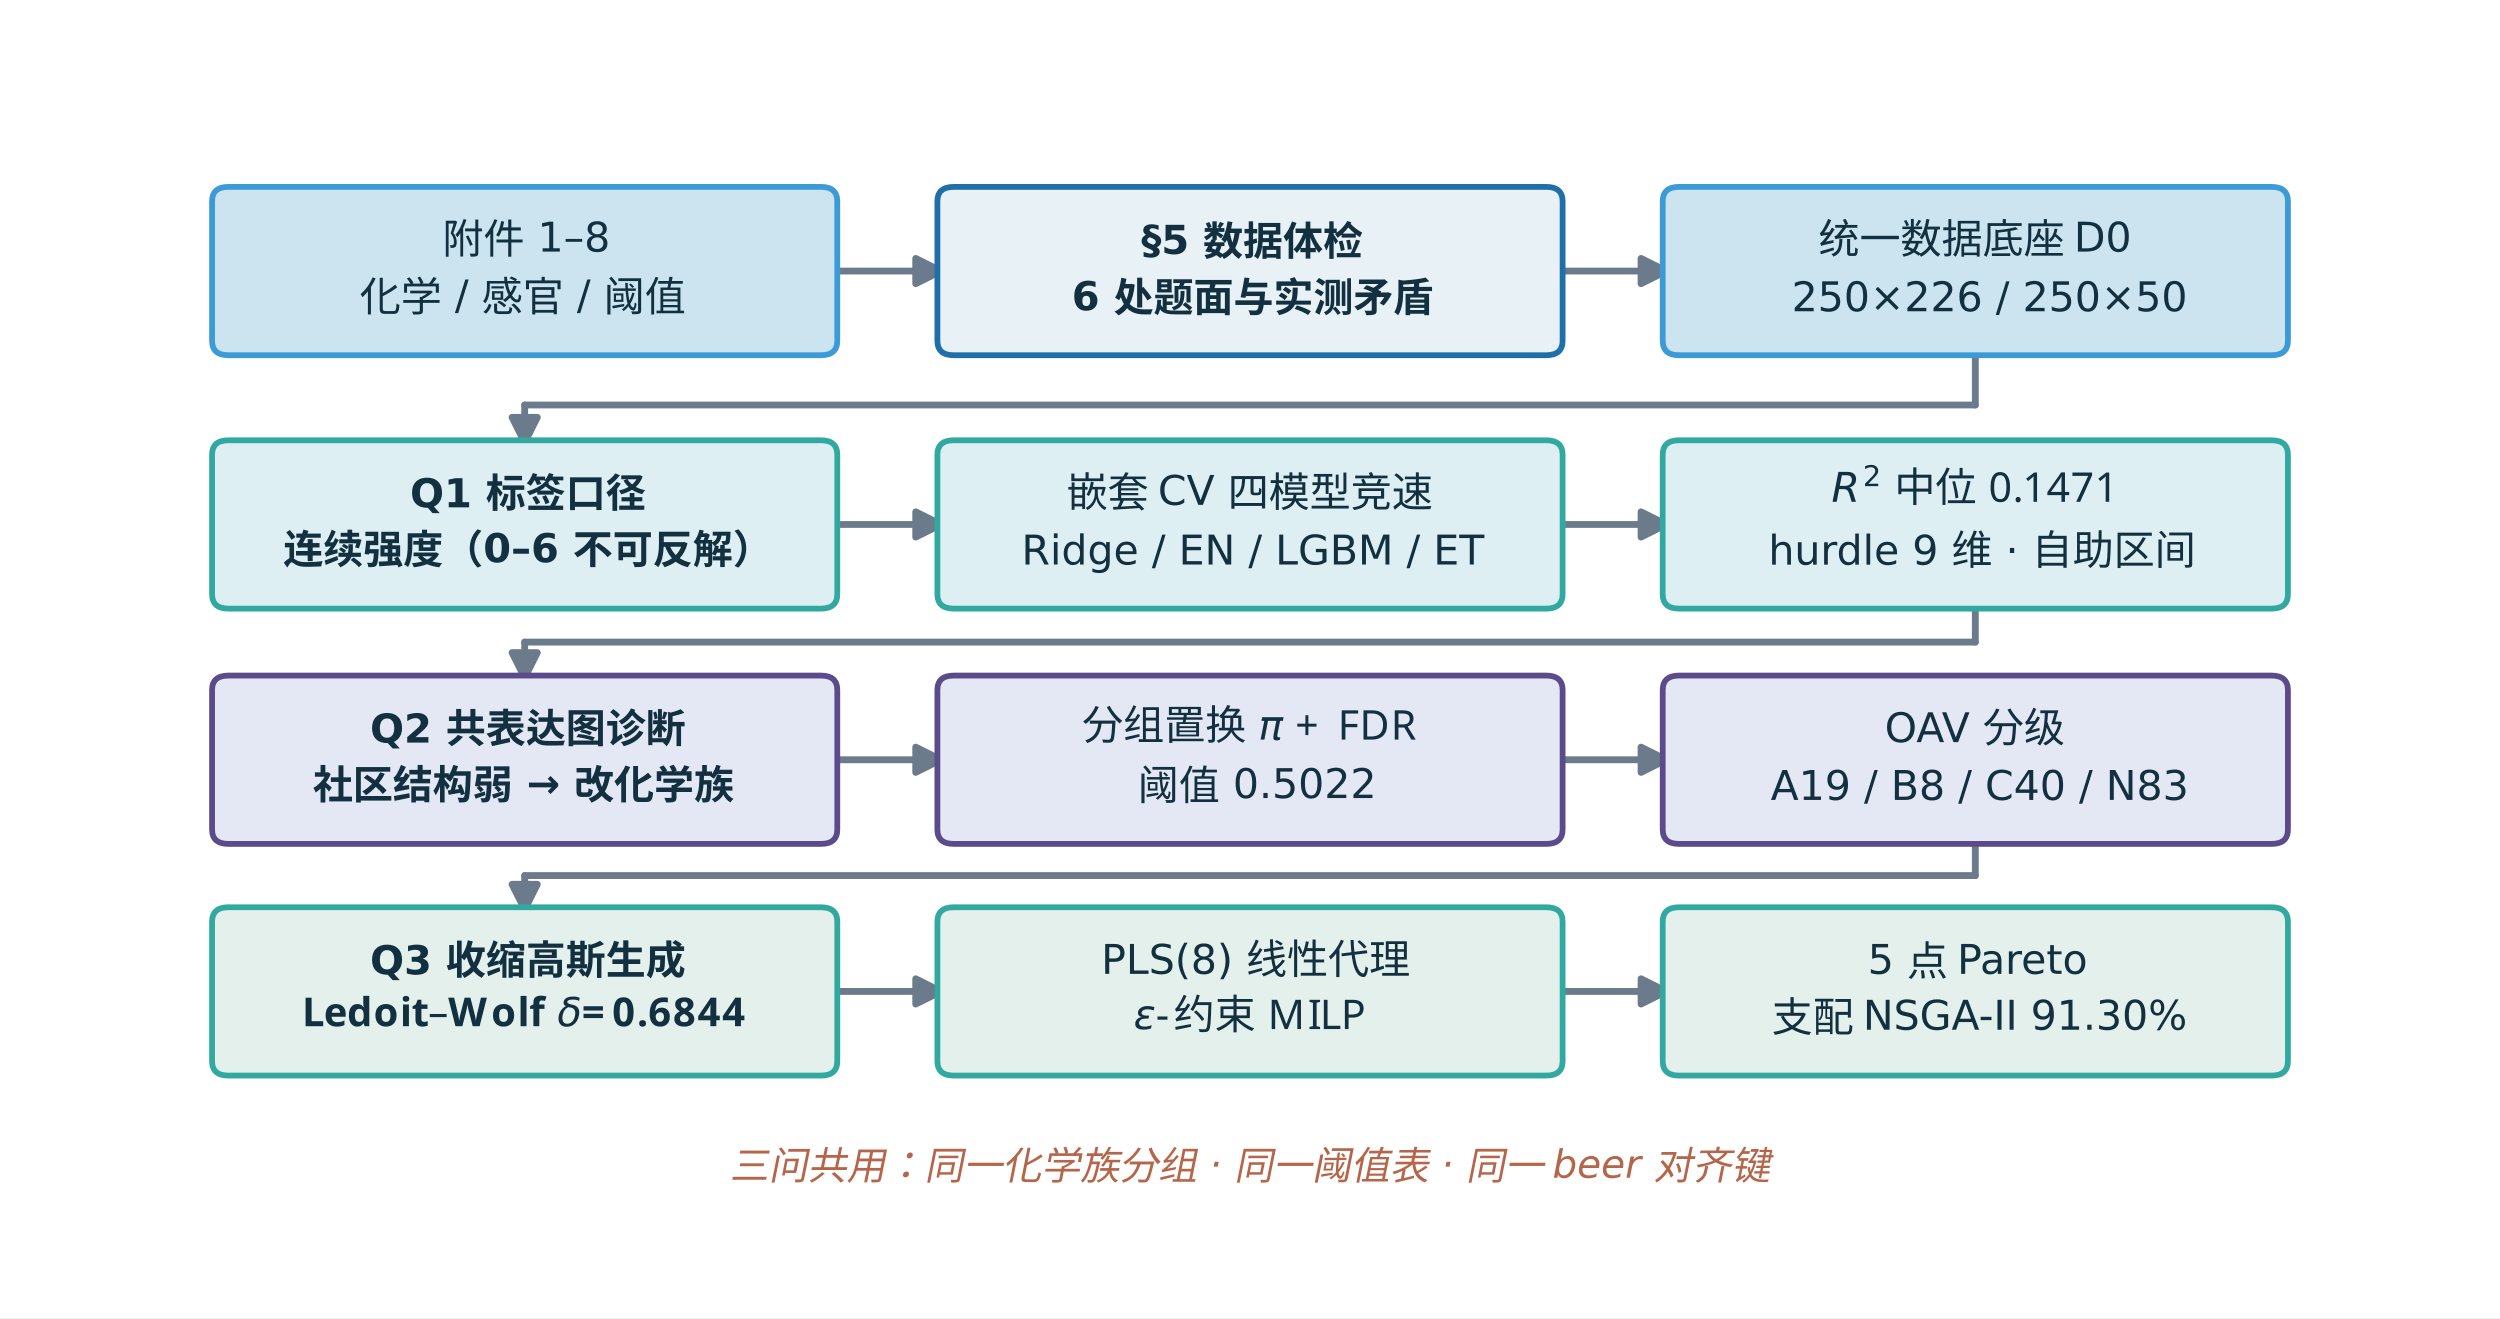
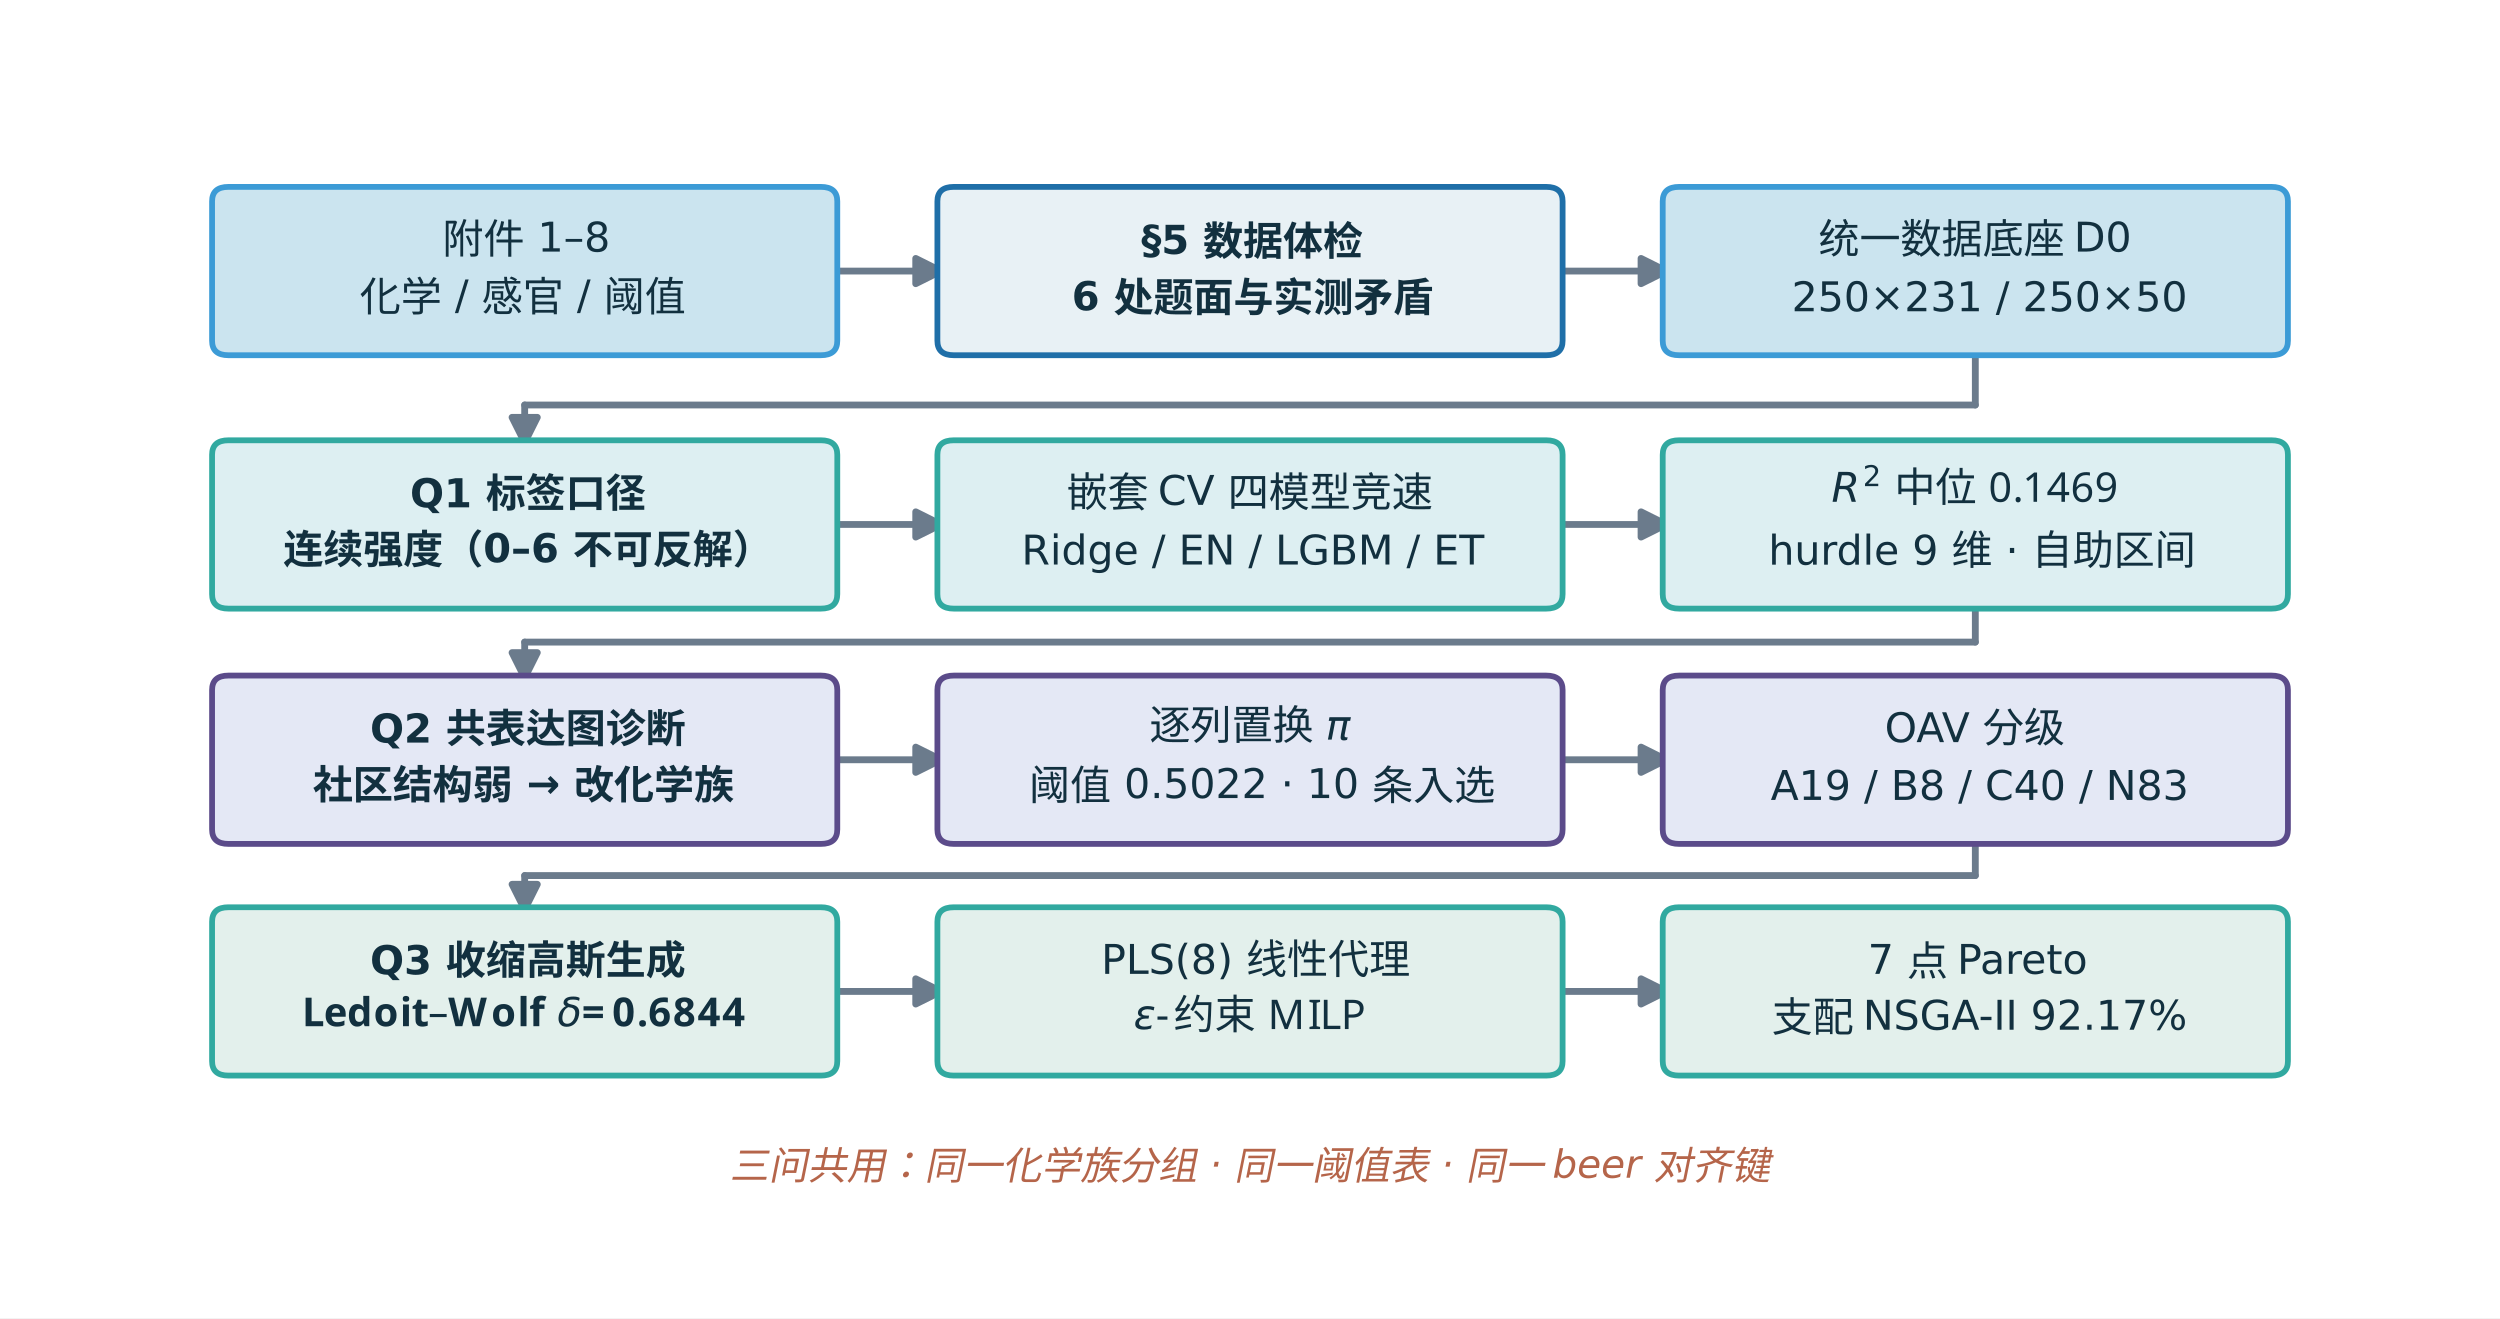
<svg xmlns="http://www.w3.org/2000/svg" width="475.2pt" height="250.56pt" viewBox="0 0 475.2 250.56" version="1.1">
  <defs>
    <style type="text/css">*{stroke-linejoin: round; stroke-linecap: butt}</style>
  </defs>
  <g id="figure_1">
    <g id="patch_1">
      <path d="M 0 250.56  L 475.2 250.56  L 475.2 0  L 0 0  z " style="fill: #ffffff" />
    </g>
    <g id="axes_1">
      <g id="patch_2">
        <path d="M 157.015 51.523  Q 168.665 51.523 178.863 51.523  " style="fill: none; stroke: #6b7b8c; stroke-width: 1.3; stroke-linecap: round" />
        <path d="M 174.063 49.123  L 178.863 51.523  L 174.063 53.923  z " style="fill: #6b7b8c; stroke: #6b7b8c; stroke-width: 1.3; stroke-linecap: round" />
      </g>
      <g id="patch_3">
        <path d="M 294.884 51.523  Q 306.535 51.523 316.732 51.523  " style="fill: none; stroke: #6b7b8c; stroke-width: 1.3; stroke-linecap: round" />
        <path d="M 311.932 49.123  L 316.732 51.523  L 311.932 53.923  z " style="fill: #6b7b8c; stroke: #6b7b8c; stroke-width: 1.3; stroke-linecap: round" />
      </g>
      <g id="patch_4">
        <path d="M 157.015 99.688  Q 168.665 99.688 178.863 99.688  " style="fill: none; stroke: #6b7b8c; stroke-width: 1.3; stroke-linecap: round" />
        <path d="M 174.063 97.288  L 178.863 99.688  L 174.063 102.088  z " style="fill: #6b7b8c; stroke: #6b7b8c; stroke-width: 1.3; stroke-linecap: round" />
      </g>
      <g id="patch_5">
        <path d="M 294.884 99.688  Q 306.535 99.688 316.732 99.688  " style="fill: none; stroke: #6b7b8c; stroke-width: 1.3; stroke-linecap: round" />
        <path d="M 311.932 97.288  L 316.732 99.688  L 311.932 102.088  z " style="fill: #6b7b8c; stroke: #6b7b8c; stroke-width: 1.3; stroke-linecap: round" />
      </g>
      <g id="patch_6">
        <path d="M 157.015 144.413  Q 168.665 144.413 178.863 144.413  " style="fill: none; stroke: #6b7b8c; stroke-width: 1.3; stroke-linecap: round" />
        <path d="M 174.063 142.013  L 178.863 144.413  L 174.063 146.813  z " style="fill: #6b7b8c; stroke: #6b7b8c; stroke-width: 1.3; stroke-linecap: round" />
      </g>
      <g id="patch_7">
        <path d="M 294.884 144.413  Q 306.535 144.413 316.732 144.413  " style="fill: none; stroke: #6b7b8c; stroke-width: 1.3; stroke-linecap: round" />
        <path d="M 311.932 142.013  L 316.732 144.413  L 311.932 146.813  z " style="fill: #6b7b8c; stroke: #6b7b8c; stroke-width: 1.3; stroke-linecap: round" />
      </g>
      <g id="patch_8">
        <path d="M 157.015 188.449  Q 168.665 188.449 178.863 188.449  " style="fill: none; stroke: #6b7b8c; stroke-width: 1.3; stroke-linecap: round" />
        <path d="M 174.063 186.049  L 178.863 188.449  L 174.063 190.849  z " style="fill: #6b7b8c; stroke: #6b7b8c; stroke-width: 1.3; stroke-linecap: round" />
      </g>
      <g id="patch_9">
        <path d="M 294.884 188.449  Q 306.535 188.449 316.732 188.449  " style="fill: none; stroke: #6b7b8c; stroke-width: 1.3; stroke-linecap: round" />
        <path d="M 311.932 186.049  L 316.732 188.449  L 311.932 190.849  z " style="fill: #6b7b8c; stroke: #6b7b8c; stroke-width: 1.3; stroke-linecap: round" />
      </g>
      <g id="line2d_1">
-         <path d="M 375.469 65.628  L 375.469 76.982  " clip-path="url(#pefc07643d8)" style="fill: none; stroke: #6b7b8c; stroke-width: 1.3; stroke-linecap: round" />
+         <path d="M 375.469 65.628  L 375.469 76.982  " clip-path="url(#p11c58265fc)" style="fill: none; stroke: #6b7b8c; stroke-width: 1.3; stroke-linecap: round" />
      </g>
      <g id="line2d_2">
-         <path d="M 375.469 76.982  L 99.731 76.982  " clip-path="url(#pefc07643d8)" style="fill: none; stroke: #6b7b8c; stroke-width: 1.3; stroke-linecap: round" />
+         <path d="M 375.469 76.982  L 99.731 76.982  " clip-path="url(#p11c58265fc)" style="fill: none; stroke: #6b7b8c; stroke-width: 1.3; stroke-linecap: round" />
      </g>
      <g id="patch_10">
        <path d="M 99.731 76.982  Q 99.731 81.282 99.731 84.129  " style="fill: none; stroke: #6b7b8c; stroke-width: 1.3; stroke-linecap: round" />
        <path d="M 102.131 79.329  L 99.731 84.129  L 97.331 79.329  z " style="fill: #6b7b8c; stroke: #6b7b8c; stroke-width: 1.3; stroke-linecap: round" />
      </g>
      <g id="line2d_3">
-         <path d="M 375.469 113.793  L 375.469 122.05  " clip-path="url(#pefc07643d8)" style="fill: none; stroke: #6b7b8c; stroke-width: 1.3; stroke-linecap: round" />
+         <path d="M 375.469 113.793  L 375.469 122.05  " clip-path="url(#p11c58265fc)" style="fill: none; stroke: #6b7b8c; stroke-width: 1.3; stroke-linecap: round" />
      </g>
      <g id="line2d_4">
-         <path d="M 375.469 122.05  L 99.731 122.05  " clip-path="url(#pefc07643d8)" style="fill: none; stroke: #6b7b8c; stroke-width: 1.3; stroke-linecap: round" />
+         <path d="M 375.469 122.05  L 99.731 122.05  " clip-path="url(#p11c58265fc)" style="fill: none; stroke: #6b7b8c; stroke-width: 1.3; stroke-linecap: round" />
      </g>
      <g id="patch_11">
        <path d="M 99.731 122.05  Q 99.731 126.179 99.731 128.854  " style="fill: none; stroke: #6b7b8c; stroke-width: 1.3; stroke-linecap: round" />
        <path d="M 102.131 124.054  L 99.731 128.854  L 97.331 124.054  z " style="fill: #6b7b8c; stroke: #6b7b8c; stroke-width: 1.3; stroke-linecap: round" />
      </g>
      <g id="line2d_5">
-         <path d="M 375.469 158.518  L 375.469 166.431  " clip-path="url(#pefc07643d8)" style="fill: none; stroke: #6b7b8c; stroke-width: 1.3; stroke-linecap: round" />
+         <path d="M 375.469 158.518  L 375.469 166.431  " clip-path="url(#p11c58265fc)" style="fill: none; stroke: #6b7b8c; stroke-width: 1.3; stroke-linecap: round" />
      </g>
      <g id="line2d_6">
-         <path d="M 375.469 166.431  L 99.731 166.431  " clip-path="url(#pefc07643d8)" style="fill: none; stroke: #6b7b8c; stroke-width: 1.3; stroke-linecap: round" />
+         <path d="M 375.469 166.431  L 99.731 166.431  " clip-path="url(#p11c58265fc)" style="fill: none; stroke: #6b7b8c; stroke-width: 1.3; stroke-linecap: round" />
      </g>
      <g id="patch_12">
        <path d="M 99.731 166.431  Q 99.731 170.387 99.731 172.89  " style="fill: none; stroke: #6b7b8c; stroke-width: 1.3; stroke-linecap: round" />
        <path d="M 102.131 168.09  L 99.731 172.89  L 97.331 168.09  z " style="fill: #6b7b8c; stroke: #6b7b8c; stroke-width: 1.3; stroke-linecap: round" />
      </g>
      <g id="patch_13">
-         <path d="M 43.418 67.521  L 156.044 67.521  Q 159.151 67.521 159.151 64.768  L 159.151 38.277  Q 159.151 35.525 156.044 35.525  L 43.418 35.525  Q 40.311 35.525 40.311 38.277  L 40.311 64.768  Q 40.311 67.521 43.418 67.521  z " clip-path="url(#pefc07643d8)" style="fill: #cbe4ef; stroke: #3c9bd6; stroke-width: 1.1; stroke-linejoin: miter" />
+         <path d="M 43.418 67.521  L 156.044 67.521  Q 159.151 67.521 159.151 64.768  L 159.151 38.277  Q 159.151 35.525 156.044 35.525  L 43.418 35.525  Q 40.311 35.525 40.311 38.277  L 40.311 64.768  Q 40.311 67.521 43.418 67.521  z " clip-path="url(#p11c58265fc)" style="fill: #cbe4ef; stroke: #3c9bd6; stroke-width: 1.1; stroke-linejoin: miter" />
      </g>
      <g id="patch_14">
-         <path d="M 181.287 67.521  L 293.913 67.521  Q 297.02 67.521 297.02 64.768  L 297.02 38.277  Q 297.02 35.525 293.913 35.525  L 181.287 35.525  Q 178.18 35.525 178.18 38.277  L 178.18 64.768  Q 178.18 67.521 181.287 67.521  z " clip-path="url(#pefc07643d8)" style="fill: #e8f1f5; stroke: #1f6fa8; stroke-width: 1.1; stroke-linejoin: miter" />
+         <path d="M 181.287 67.521  L 293.913 67.521  Q 297.02 67.521 297.02 64.768  L 297.02 38.277  Q 297.02 35.525 293.913 35.525  L 181.287 35.525  Q 178.18 35.525 178.18 38.277  L 178.18 64.768  Q 178.18 67.521 181.287 67.521  z " clip-path="url(#p11c58265fc)" style="fill: #e8f1f5; stroke: #1f6fa8; stroke-width: 1.1; stroke-linejoin: miter" />
      </g>
      <g id="patch_15">
-         <path d="M 319.156 67.521  L 431.782 67.521  Q 434.889 67.521 434.889 64.768  L 434.889 38.277  Q 434.889 35.525 431.782 35.525  L 319.156 35.525  Q 316.049 35.525 316.049 38.277  L 316.049 64.768  Q 316.049 67.521 319.156 67.521  z " clip-path="url(#pefc07643d8)" style="fill: #cbe4ef; stroke: #3c9bd6; stroke-width: 1.1; stroke-linejoin: miter" />
+         <path d="M 319.156 67.521  L 431.782 67.521  Q 434.889 67.521 434.889 64.768  L 434.889 38.277  Q 434.889 35.525 431.782 35.525  L 319.156 35.525  Q 316.049 35.525 316.049 38.277  L 316.049 64.768  Q 316.049 67.521 319.156 67.521  z " clip-path="url(#p11c58265fc)" style="fill: #cbe4ef; stroke: #3c9bd6; stroke-width: 1.1; stroke-linejoin: miter" />
      </g>
      <g id="patch_16">
-         <path d="M 43.418 115.686  L 156.044 115.686  Q 159.151 115.686 159.151 112.933  L 159.151 86.443  Q 159.151 83.69 156.044 83.69  L 43.418 83.69  Q 40.311 83.69 40.311 86.443  L 40.311 112.933  Q 40.311 115.686 43.418 115.686  z " clip-path="url(#pefc07643d8)" style="fill: #ddeff2; stroke: #31a9a0; stroke-width: 1.1; stroke-linejoin: miter" />
+         <path d="M 43.418 115.686  L 156.044 115.686  Q 159.151 115.686 159.151 112.933  L 159.151 86.443  Q 159.151 83.69 156.044 83.69  L 43.418 83.69  Q 40.311 83.69 40.311 86.443  L 40.311 112.933  Q 40.311 115.686 43.418 115.686  z " clip-path="url(#p11c58265fc)" style="fill: #ddeff2; stroke: #31a9a0; stroke-width: 1.1; stroke-linejoin: miter" />
      </g>
      <g id="patch_17">
-         <path d="M 181.287 115.686  L 293.913 115.686  Q 297.02 115.686 297.02 112.933  L 297.02 86.443  Q 297.02 83.69 293.913 83.69  L 181.287 83.69  Q 178.18 83.69 178.18 86.443  L 178.18 112.933  Q 178.18 115.686 181.287 115.686  z " clip-path="url(#pefc07643d8)" style="fill: #ddeff2; stroke: #31a9a0; stroke-width: 1.1; stroke-linejoin: miter" />
+         <path d="M 181.287 115.686  L 293.913 115.686  Q 297.02 115.686 297.02 112.933  L 297.02 86.443  Q 297.02 83.69 293.913 83.69  L 181.287 83.69  Q 178.18 83.69 178.18 86.443  L 178.18 112.933  Q 178.18 115.686 181.287 115.686  z " clip-path="url(#p11c58265fc)" style="fill: #ddeff2; stroke: #31a9a0; stroke-width: 1.1; stroke-linejoin: miter" />
      </g>
      <g id="patch_18">
-         <path d="M 319.156 115.686  L 431.782 115.686  Q 434.889 115.686 434.889 112.933  L 434.889 86.443  Q 434.889 83.69 431.782 83.69  L 319.156 83.69  Q 316.049 83.69 316.049 86.443  L 316.049 112.933  Q 316.049 115.686 319.156 115.686  z " clip-path="url(#pefc07643d8)" style="fill: #ddeff2; stroke: #31a9a0; stroke-width: 1.1; stroke-linejoin: miter" />
+         <path d="M 319.156 115.686  L 431.782 115.686  Q 434.889 115.686 434.889 112.933  L 434.889 86.443  Q 434.889 83.69 431.782 83.69  L 319.156 83.69  Q 316.049 83.69 316.049 86.443  L 316.049 112.933  Q 316.049 115.686 319.156 115.686  z " clip-path="url(#p11c58265fc)" style="fill: #ddeff2; stroke: #31a9a0; stroke-width: 1.1; stroke-linejoin: miter" />
      </g>
      <g id="patch_19">
-         <path d="M 43.418 160.41  L 156.044 160.41  Q 159.151 160.41 159.151 157.658  L 159.151 131.167  Q 159.151 128.415 156.044 128.415  L 43.418 128.415  Q 40.311 128.415 40.311 131.167  L 40.311 157.658  Q 40.311 160.41 43.418 160.41  z " clip-path="url(#pefc07643d8)" style="fill: #e4e8f5; stroke: #5b4b8a; stroke-width: 1.1; stroke-linejoin: miter" />
+         <path d="M 43.418 160.41  L 156.044 160.41  Q 159.151 160.41 159.151 157.658  L 159.151 131.167  Q 159.151 128.415 156.044 128.415  L 43.418 128.415  Q 40.311 128.415 40.311 131.167  L 40.311 157.658  Q 40.311 160.41 43.418 160.41  z " clip-path="url(#p11c58265fc)" style="fill: #e4e8f5; stroke: #5b4b8a; stroke-width: 1.1; stroke-linejoin: miter" />
      </g>
      <g id="patch_20">
-         <path d="M 181.287 160.41  L 293.913 160.41  Q 297.02 160.41 297.02 157.658  L 297.02 131.167  Q 297.02 128.415 293.913 128.415  L 181.287 128.415  Q 178.18 128.415 178.18 131.167  L 178.18 157.658  Q 178.18 160.41 181.287 160.41  z " clip-path="url(#pefc07643d8)" style="fill: #e4e8f5; stroke: #5b4b8a; stroke-width: 1.1; stroke-linejoin: miter" />
+         <path d="M 181.287 160.41  L 293.913 160.41  Q 297.02 160.41 297.02 157.658  L 297.02 131.167  Q 297.02 128.415 293.913 128.415  L 181.287 128.415  Q 178.18 128.415 178.18 131.167  L 178.18 157.658  Q 178.18 160.41 181.287 160.41  z " clip-path="url(#p11c58265fc)" style="fill: #e4e8f5; stroke: #5b4b8a; stroke-width: 1.1; stroke-linejoin: miter" />
      </g>
      <g id="patch_21">
-         <path d="M 319.156 160.41  L 431.782 160.41  Q 434.889 160.41 434.889 157.658  L 434.889 131.167  Q 434.889 128.415 431.782 128.415  L 319.156 128.415  Q 316.049 128.415 316.049 131.167  L 316.049 157.658  Q 316.049 160.41 319.156 160.41  z " clip-path="url(#pefc07643d8)" style="fill: #e4e8f5; stroke: #5b4b8a; stroke-width: 1.1; stroke-linejoin: miter" />
+         <path d="M 319.156 160.41  L 431.782 160.41  Q 434.889 160.41 434.889 157.658  L 434.889 131.167  Q 434.889 128.415 431.782 128.415  L 319.156 128.415  Q 316.049 128.415 316.049 131.167  L 316.049 157.658  Q 316.049 160.41 319.156 160.41  z " clip-path="url(#p11c58265fc)" style="fill: #e4e8f5; stroke: #5b4b8a; stroke-width: 1.1; stroke-linejoin: miter" />
      </g>
      <g id="patch_22">
-         <path d="M 43.418 204.447  L 156.044 204.447  Q 159.151 204.447 159.151 201.695  L 159.151 175.204  Q 159.151 172.452 156.044 172.452  L 43.418 172.452  Q 40.311 172.452 40.311 175.204  L 40.311 201.695  Q 40.311 204.447 43.418 204.447  z " clip-path="url(#pefc07643d8)" style="fill: #e3f0ec; stroke: #31a9a0; stroke-width: 1.1; stroke-linejoin: miter" />
+         <path d="M 43.418 204.447  L 156.044 204.447  Q 159.151 204.447 159.151 201.695  L 159.151 175.204  Q 159.151 172.452 156.044 172.452  L 43.418 172.452  Q 40.311 172.452 40.311 175.204  L 40.311 201.695  Q 40.311 204.447 43.418 204.447  z " clip-path="url(#p11c58265fc)" style="fill: #e3f0ec; stroke: #31a9a0; stroke-width: 1.1; stroke-linejoin: miter" />
      </g>
      <g id="patch_23">
-         <path d="M 181.287 204.447  L 293.913 204.447  Q 297.02 204.447 297.02 201.695  L 297.02 175.204  Q 297.02 172.452 293.913 172.452  L 181.287 172.452  Q 178.18 172.452 178.18 175.204  L 178.18 201.695  Q 178.18 204.447 181.287 204.447  z " clip-path="url(#pefc07643d8)" style="fill: #e3f0ec; stroke: #31a9a0; stroke-width: 1.1; stroke-linejoin: miter" />
+         <path d="M 181.287 204.447  L 293.913 204.447  Q 297.02 204.447 297.02 201.695  L 297.02 175.204  Q 297.02 172.452 293.913 172.452  L 181.287 172.452  Q 178.18 172.452 178.18 175.204  L 178.18 201.695  Q 178.18 204.447 181.287 204.447  z " clip-path="url(#p11c58265fc)" style="fill: #e3f0ec; stroke: #31a9a0; stroke-width: 1.1; stroke-linejoin: miter" />
      </g>
      <g id="patch_24">
-         <path d="M 319.156 204.447  L 431.782 204.447  Q 434.889 204.447 434.889 201.695  L 434.889 175.204  Q 434.889 172.452 431.782 172.452  L 319.156 172.452  Q 316.049 172.452 316.049 175.204  L 316.049 201.695  Q 316.049 204.447 319.156 204.447  z " clip-path="url(#pefc07643d8)" style="fill: #e3f0ec; stroke: #31a9a0; stroke-width: 1.1; stroke-linejoin: miter" />
+         <path d="M 319.156 204.447  L 431.782 204.447  Q 434.889 204.447 434.889 201.695  L 434.889 175.204  Q 434.889 172.452 431.782 172.452  L 319.156 172.452  Q 316.049 172.452 316.049 175.204  L 316.049 201.695  Q 316.049 204.447 319.156 204.447  z " clip-path="url(#p11c58265fc)" style="fill: #e3f0ec; stroke: #31a9a0; stroke-width: 1.1; stroke-linejoin: miter" />
      </g>
      <g id="text_1">
        <text style="font-size: 7.8px; font-family: 'Microsoft YaHei', 'SimHei', 'WenQuanYi Micro Hei', 'DejaVu Sans', sans-serif; fill: #12303f" transform="translate(84.09678 48.18095)">附件 1–8</text>
        <text style="font-size: 7.8px; font-family: 'Microsoft YaHei', 'SimHei', 'WenQuanYi Micro Hei', 'DejaVu Sans', sans-serif; fill: #12303f" transform="translate(68.38222 59.16091)">化学 / 感官 / 阈值</text>
      </g>
      <g id="text_2">
        <text style="font-weight: 700; font-size: 7.6px; font-family: 'Microsoft YaHei', 'SimHei', 'WenQuanYi Micro Hei', 'DejaVu Sans', sans-serif; fill: #12303f" transform="translate(216.9506 48.26664)">§5 数据体检</text>
        <text style="font-weight: 700; font-size: 7.6px; font-family: 'Microsoft YaHei', 'SimHei', 'WenQuanYi Micro Hei', 'DejaVu Sans', sans-serif; fill: #12303f" transform="translate(203.7248 58.96507)">6 处题面与实测矛盾</text>
      </g>
      <g id="text_3">
        <text style="font-size: 7.8px; font-family: 'Microsoft YaHei', 'SimHei', 'WenQuanYi Micro Hei', 'DejaVu Sans', sans-serif; fill: #12303f" transform="translate(345.6572 48.18095)">统一数据底座 D0</text>
-         <text style="font-size: 7.8px; font-family: 'Microsoft YaHei', 'SimHei', 'WenQuanYi Micro Hei', 'DejaVu Sans', sans-serif; fill: #12303f" transform="translate(340.5525 59.16091)">250×226 / 250×50</text>
+         <text style="font-size: 7.8px; font-family: 'Microsoft YaHei', 'SimHei', 'WenQuanYi Micro Hei', 'DejaVu Sans', sans-serif; fill: #12303f" transform="translate(340.5525 59.16091)">250×231 / 250×50</text>
      </g>
      <g id="text_4">
        <text style="font-weight: 700; font-size: 7.6px; font-family: 'Microsoft YaHei', 'SimHei', 'WenQuanYi Micro Hei', 'DejaVu Sans', sans-serif; fill: #12303f" transform="translate(77.94563 96.43169)">Q1 标签口径</text>
        <text style="font-weight: 700; font-size: 7.6px; font-family: 'Microsoft YaHei', 'SimHei', 'WenQuanYi Micro Hei', 'DejaVu Sans', sans-serif; fill: #12303f" transform="translate(53.86016 107.1301)">连续强度（0–6 不可反解）</text>
      </g>
      <g id="text_5">
        <text style="font-size: 7.8px; font-family: 'Microsoft YaHei', 'SimHei', 'WenQuanYi Micro Hei', 'DejaVu Sans', sans-serif; fill: #12303f" transform="translate(202.7456 96.32345)">嵌套 CV 四模型竞速</text>
        <text style="font-size: 7.8px; font-family: 'Microsoft YaHei', 'SimHei', 'WenQuanYi Micro Hei', 'DejaVu Sans', sans-serif; fill: #12303f" transform="translate(194.1637 107.3034)">Ridge / EN / LGBM / ET</text>
      </g>
      <g id="text_6">
        <g style="fill: #12303f" transform="translate(348.1301 96.35392)">
          <text>
            <tspan x="0" y="-0.967" style="font-style: oblique; font-size: 7.8px; font-family: 'DejaVu Sans'; fill: #12303f">R</tspan>
            <tspan x="5.965" y="-3.953" style="font-size: 5.46px; font-family: 'DejaVu Sans'; fill: #12303f">2</tspan>
            <tspan x="9.651" y="-0.967" style="font-size: 7.8px; font-family: 'Microsoft YaHei'; fill: #12303f"> </tspan>
            <tspan x="11.958" y="-0.967" style="font-size: 7.8px; font-family: 'Microsoft YaHei'; fill: #12303f">中</tspan>
            <tspan x="19.755" y="-0.967" style="font-size: 7.8px; font-family: 'Microsoft YaHei'; fill: #12303f">位</tspan>
            <tspan x="27.551" y="-0.967" style="font-size: 7.8px; font-family: 'Microsoft YaHei'; fill: #12303f"> </tspan>
            <tspan x="29.858" y="-0.967" style="font-size: 7.8px; font-family: 'Microsoft YaHei'; fill: #12303f">0</tspan>
            <tspan x="34.431" y="-0.967" style="font-size: 7.8px; font-family: 'Microsoft YaHei'; fill: #12303f">.</tspan>
            <tspan x="36.308" y="-0.967" style="font-size: 7.8px; font-family: 'Microsoft YaHei'; fill: #12303f">1</tspan>
            <tspan x="40.88" y="-0.967" style="font-size: 7.8px; font-family: 'Microsoft YaHei'; fill: #12303f">4</tspan>
-             <tspan x="45.452" y="-0.967" style="font-size: 7.8px; font-family: 'Microsoft YaHei'; fill: #12303f">7</tspan>
-             <tspan x="50.024" y="-0.967" style="font-size: 7.8px; font-family: 'Microsoft YaHei'; fill: #12303f">1</tspan>
+             <tspan x="45.452" y="-0.967" style="font-size: 7.8px; font-family: 'Microsoft YaHei'; fill: #12303f">6</tspan>
+             <tspan x="50.024" y="-0.967" style="font-size: 7.8px; font-family: 'Microsoft YaHei'; fill: #12303f">9</tspan>
          </text>
        </g>
        <text style="font-size: 7.8px; font-family: 'Microsoft YaHei', 'SimHei', 'WenQuanYi Micro Hei', 'DejaVu Sans', sans-serif; fill: #12303f" transform="translate(336.1406 107.3339)">hurdle 9 维 · 自助区间</text>
      </g>
      <g id="text_7">
        <text style="font-weight: 700; font-size: 7.6px; font-family: 'Microsoft YaHei', 'SimHei', 'WenQuanYi Micro Hei', 'DejaVu Sans', sans-serif; fill: #12303f" transform="translate(70.34563 141.1564)">Q2 共表达图诊断</text>
        <text style="font-weight: 700; font-size: 7.6px; font-family: 'Microsoft YaHei', 'SimHei', 'WenQuanYi Micro Hei', 'DejaVu Sans', sans-serif; fill: #12303f" transform="translate(59.46753 151.8548)">社区结构弱 → 改化学族</text>
      </g>
      <g id="text_8">
-         <g style="fill: #12303f" transform="translate(205.698 141.0707)">
-           <text>
-             <tspan x="0" y="-0.484" style="font-size: 7.8px; font-family: 'Microsoft YaHei'; fill: #12303f">分</tspan>
-             <tspan x="7.797" y="-0.484" style="font-size: 7.8px; font-family: 'Microsoft YaHei'; fill: #12303f">组</tspan>
+         <g style="fill: #12303f" transform="translate(218.49 141.0707)">
+           <text>
+             <tspan x="0" y="-0.484" style="font-size: 7.8px; font-family: 'Microsoft YaHei'; fill: #12303f">逐</tspan>
+             <tspan x="7.797" y="-0.484" style="font-size: 7.8px; font-family: 'Microsoft YaHei'; fill: #12303f">列</tspan>
            <tspan x="15.594" y="-0.484" style="font-size: 7.8px; font-family: 'Microsoft YaHei'; fill: #12303f">置</tspan>
            <tspan x="23.391" y="-0.484" style="font-size: 7.8px; font-family: 'Microsoft YaHei'; fill: #12303f">换</tspan>
            <tspan x="31.188" y="-0.484" style="font-size: 7.8px; font-family: 'Microsoft YaHei'; fill: #12303f"> </tspan>
-             <tspan x="38.189" y="-0.484" style="font-size: 7.8px; font-family: 'Microsoft YaHei'; fill: #12303f"> </tspan>
-             <tspan x="40.496" y="-0.484" style="font-size: 7.8px; font-family: 'Microsoft YaHei'; fill: #12303f">+</tspan>
-             <tspan x="46.279" y="-0.484" style="font-size: 7.8px; font-family: 'Microsoft YaHei'; fill: #12303f"> </tspan>
-             <tspan x="48.586" y="-0.484" style="font-size: 7.8px; font-family: 'Microsoft YaHei'; fill: #12303f">F</tspan>
-             <tspan x="52.728" y="-0.484" style="font-size: 7.8px; font-family: 'Microsoft YaHei'; fill: #12303f">D</tspan>
-             <tspan x="58.667" y="-0.484" style="font-size: 7.8px; font-family: 'Microsoft YaHei'; fill: #12303f">R</tspan>
            <tspan x="33.495" y="-0.484" style="font-style: oblique; font-size: 7.8px; font-family: 'DejaVu Sans'; fill: #12303f">π</tspan>
          </text>
        </g>
-         <text style="font-size: 7.8px; font-family: 'Microsoft YaHei', 'SimHei', 'WenQuanYi Micro Hei', 'DejaVu Sans', sans-serif; fill: #12303f" transform="translate(216.2719 152.0506)">阈值 0.5022</text>
+         <text style="font-size: 7.8px; font-family: 'Microsoft YaHei', 'SimHei', 'WenQuanYi Micro Hei', 'DejaVu Sans', sans-serif; fill: #12303f" transform="translate(195.5964 152.0506)">阈值 0.5022 · 10 条入选</text>
      </g>
      <g id="text_9">
        <text style="font-size: 7.8px; font-family: 'Microsoft YaHei', 'SimHei', 'WenQuanYi Micro Hei', 'DejaVu Sans', sans-serif; fill: #12303f" transform="translate(358.2475 141.0707)">OAV 分级</text>
        <text style="font-size: 7.8px; font-family: 'Microsoft YaHei', 'SimHei', 'WenQuanYi Micro Hei', 'DejaVu Sans', sans-serif; fill: #12303f" transform="translate(336.5666 152.0506)">A19 / B8 / C40 / N83</text>
      </g>
      <g id="text_10">
        <text style="font-weight: 700; font-size: 7.6px; font-family: 'Microsoft YaHei', 'SimHei', 'WenQuanYi Micro Hei', 'DejaVu Sans', sans-serif; fill: #12303f" transform="translate(70.34563 185.193)">Q3 收缩高斯生成</text>
        <g style="fill: #12303f" transform="translate(57.39891 195.8914)">
          <text>
            <tspan x="0" y="-0.828" style="font-weight: 700; font-size: 7.6px; font-family: 'Microsoft YaHei'; fill: #12303f">L</tspan>
            <tspan x="4.153" y="-0.828" style="font-weight: 700; font-size: 7.6px; font-family: 'Microsoft YaHei'; fill: #12303f">e</tspan>
            <tspan x="8.573" y="-0.828" style="font-weight: 700; font-size: 7.6px; font-family: 'Microsoft YaHei'; fill: #12303f">d</tspan>
            <tspan x="13.619" y="-0.828" style="font-weight: 700; font-size: 7.6px; font-family: 'Microsoft YaHei'; fill: #12303f">o</tspan>
            <tspan x="18.61" y="-0.828" style="font-weight: 700; font-size: 7.6px; font-family: 'Microsoft YaHei'; fill: #12303f">i</tspan>
            <tspan x="20.857" y="-0.828" style="font-weight: 700; font-size: 7.6px; font-family: 'Microsoft YaHei'; fill: #12303f">t</tspan>
            <tspan x="27.798" y="-0.828" style="font-weight: 700; font-size: 7.6px; font-family: 'Microsoft YaHei'; fill: #12303f">W</tspan>
            <tspan x="35.97" y="-0.828" style="font-weight: 700; font-size: 7.6px; font-family: 'Microsoft YaHei'; fill: #12303f">o</tspan>
            <tspan x="40.961" y="-0.828" style="font-weight: 700; font-size: 7.6px; font-family: 'Microsoft YaHei'; fill: #12303f">l</tspan>
            <tspan x="43.208" y="-0.828" style="font-weight: 700; font-size: 7.6px; font-family: 'Microsoft YaHei'; fill: #12303f">f</tspan>
            <tspan x="46.286" y="-0.828" style="font-weight: 700; font-size: 7.6px; font-family: 'Microsoft YaHei'; fill: #12303f"> </tspan>
            <tspan x="53.193" y="-0.828" style="font-weight: 700; font-size: 7.6px; font-family: 'Microsoft YaHei'; fill: #12303f">=</tspan>
            <tspan x="58.974" y="-0.828" style="font-weight: 700; font-size: 7.6px; font-family: 'Microsoft YaHei'; fill: #12303f">0</tspan>
            <tspan x="63.657" y="-0.828" style="font-weight: 700; font-size: 7.6px; font-family: 'Microsoft YaHei'; fill: #12303f">.</tspan>
            <tspan x="65.826" y="-0.828" style="font-weight: 700; font-size: 7.6px; font-family: 'Microsoft YaHei'; fill: #12303f">6</tspan>
            <tspan x="70.509" y="-0.828" style="font-weight: 700; font-size: 7.6px; font-family: 'Microsoft YaHei'; fill: #12303f">8</tspan>
            <tspan x="75.192" y="-0.828" style="font-weight: 700; font-size: 7.6px; font-family: 'Microsoft YaHei'; fill: #12303f">4</tspan>
            <tspan x="79.875" y="-0.828" style="font-weight: 700; font-size: 7.6px; font-family: 'Microsoft YaHei'; fill: #12303f">4</tspan>
            <tspan x="24.001" y="-0.828" style="font-size: 7.6px; font-family: 'DejaVu Sans Display'; fill: #12303f">–</tspan>
            <tspan x="48.547" y="-0.828" style="font-style: oblique; font-size: 7.6px; font-family: 'DejaVu Sans'; fill: #12303f">δ</tspan>
          </text>
        </g>
      </g>
      <g id="text_11">
        <text style="font-size: 7.8px; font-family: 'Microsoft YaHei', 'SimHei', 'WenQuanYi Micro Hei', 'DejaVu Sans', sans-serif; fill: #12303f" transform="translate(209.3146 185.1073)">PLS(8) 线性代理</text>
        <g style="fill: #12303f" transform="translate(215.487 196.0873)">
          <text>
            <tspan x="0" y="-0.484" style="font-style: oblique; font-size: 7.8px; font-family: 'DejaVu Sans'; fill: #12303f">ε</tspan>
            <tspan x="4.214" y="-0.484" style="font-size: 7.8px; font-family: 'Microsoft YaHei'; fill: #12303f">-</tspan>
            <tspan x="7.587" y="-0.484" style="font-size: 7.8px; font-family: 'Microsoft YaHei'; fill: #12303f">约</tspan>
            <tspan x="15.384" y="-0.484" style="font-size: 7.8px; font-family: 'Microsoft YaHei'; fill: #12303f">束</tspan>
            <tspan x="23.181" y="-0.484" style="font-size: 7.8px; font-family: 'Microsoft YaHei'; fill: #12303f"> </tspan>
            <tspan x="25.488" y="-0.484" style="font-size: 7.8px; font-family: 'Microsoft YaHei'; fill: #12303f">M</tspan>
            <tspan x="33.106" y="-0.484" style="font-size: 7.8px; font-family: 'Microsoft YaHei'; fill: #12303f">I</tspan>
            <tspan x="35.398" y="-0.484" style="font-size: 7.8px; font-family: 'Microsoft YaHei'; fill: #12303f">L</tspan>
            <tspan x="39.399" y="-0.484" style="font-size: 7.8px; font-family: 'Microsoft YaHei'; fill: #12303f">P</tspan>
          </text>
        </g>
      </g>
      <g id="text_12">
-         <text style="font-size: 7.8px; font-family: 'Microsoft YaHei', 'SimHei', 'WenQuanYi Micro Hei', 'DejaVu Sans', sans-serif; fill: #12303f" transform="translate(355.0215 185.1073)">5 点 Pareto</text>
-         <text style="font-size: 7.8px; font-family: 'Microsoft YaHei', 'SimHei', 'WenQuanYi Micro Hei', 'DejaVu Sans', sans-serif; fill: #12303f" transform="translate(336.7585 196.0873)">支配 NSGA-II 91.30%</text>
+         <text style="font-size: 7.8px; font-family: 'Microsoft YaHei', 'SimHei', 'WenQuanYi Micro Hei', 'DejaVu Sans', sans-serif; fill: #12303f" transform="translate(355.0215 185.1073)">7 点 Pareto</text>
+         <text style="font-size: 7.8px; font-family: 'Microsoft YaHei', 'SimHei', 'WenQuanYi Micro Hei', 'DejaVu Sans', sans-serif; fill: #12303f" transform="translate(336.7585 196.0873)">支配 NSGA-II 92.17%</text>
      </g>
      <g id="text_13">
        <text style="font-style: italic; font-size: 7.4px; font-family: 'Microsoft YaHei', 'SimHei', 'WenQuanYi Micro Hei', 'DejaVu Sans', sans-serif; text-anchor: middle; fill: #b5654a" x="237.6" y="224.203" transform="rotate(-0 237.6 224.2027)">三问共用：同一化学族分组 · 同一阈值表 · 同一 beer 对齐键</text>
      </g>
    </g>
  </g>
  <defs>
-     <clipPath id="pefc07643d8">
+     <clipPath id="p11c58265fc">
      <rect x="24" y="24" width="427.2" height="200.229" />
    </clipPath>
  </defs>
</svg>
